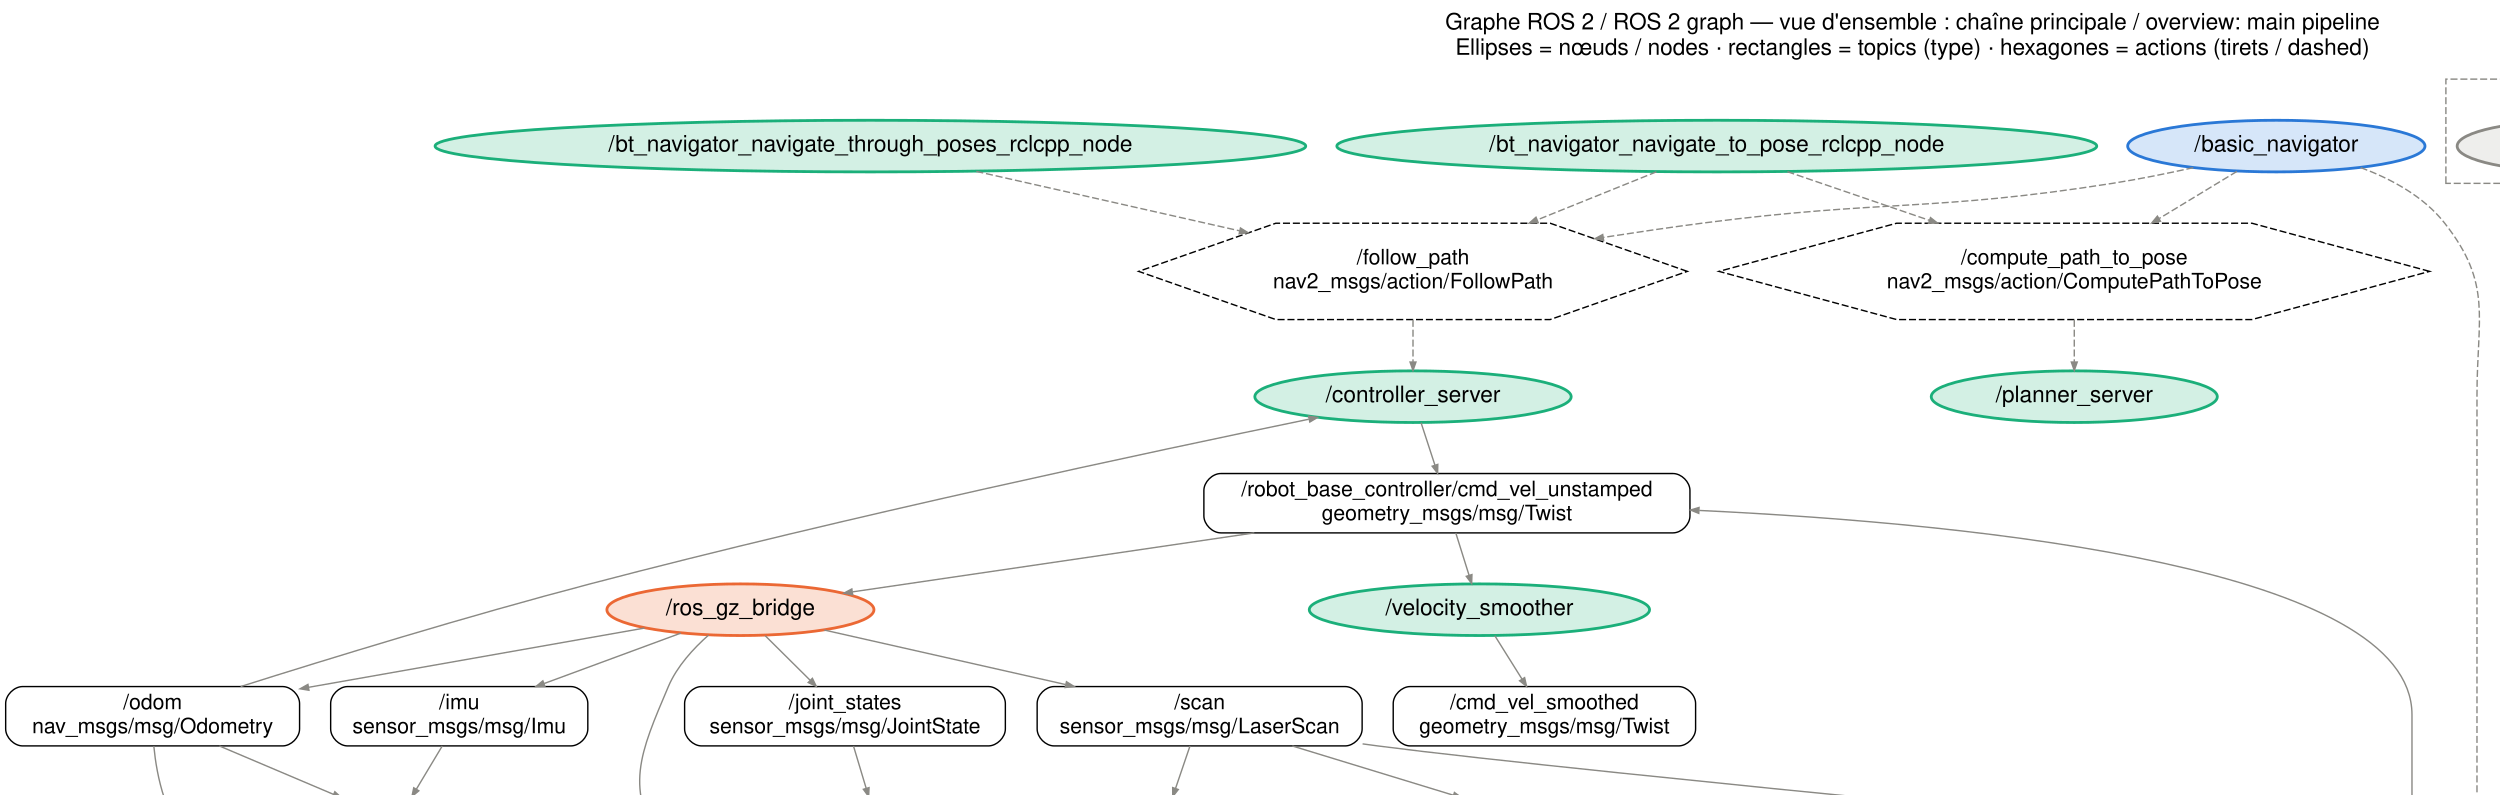
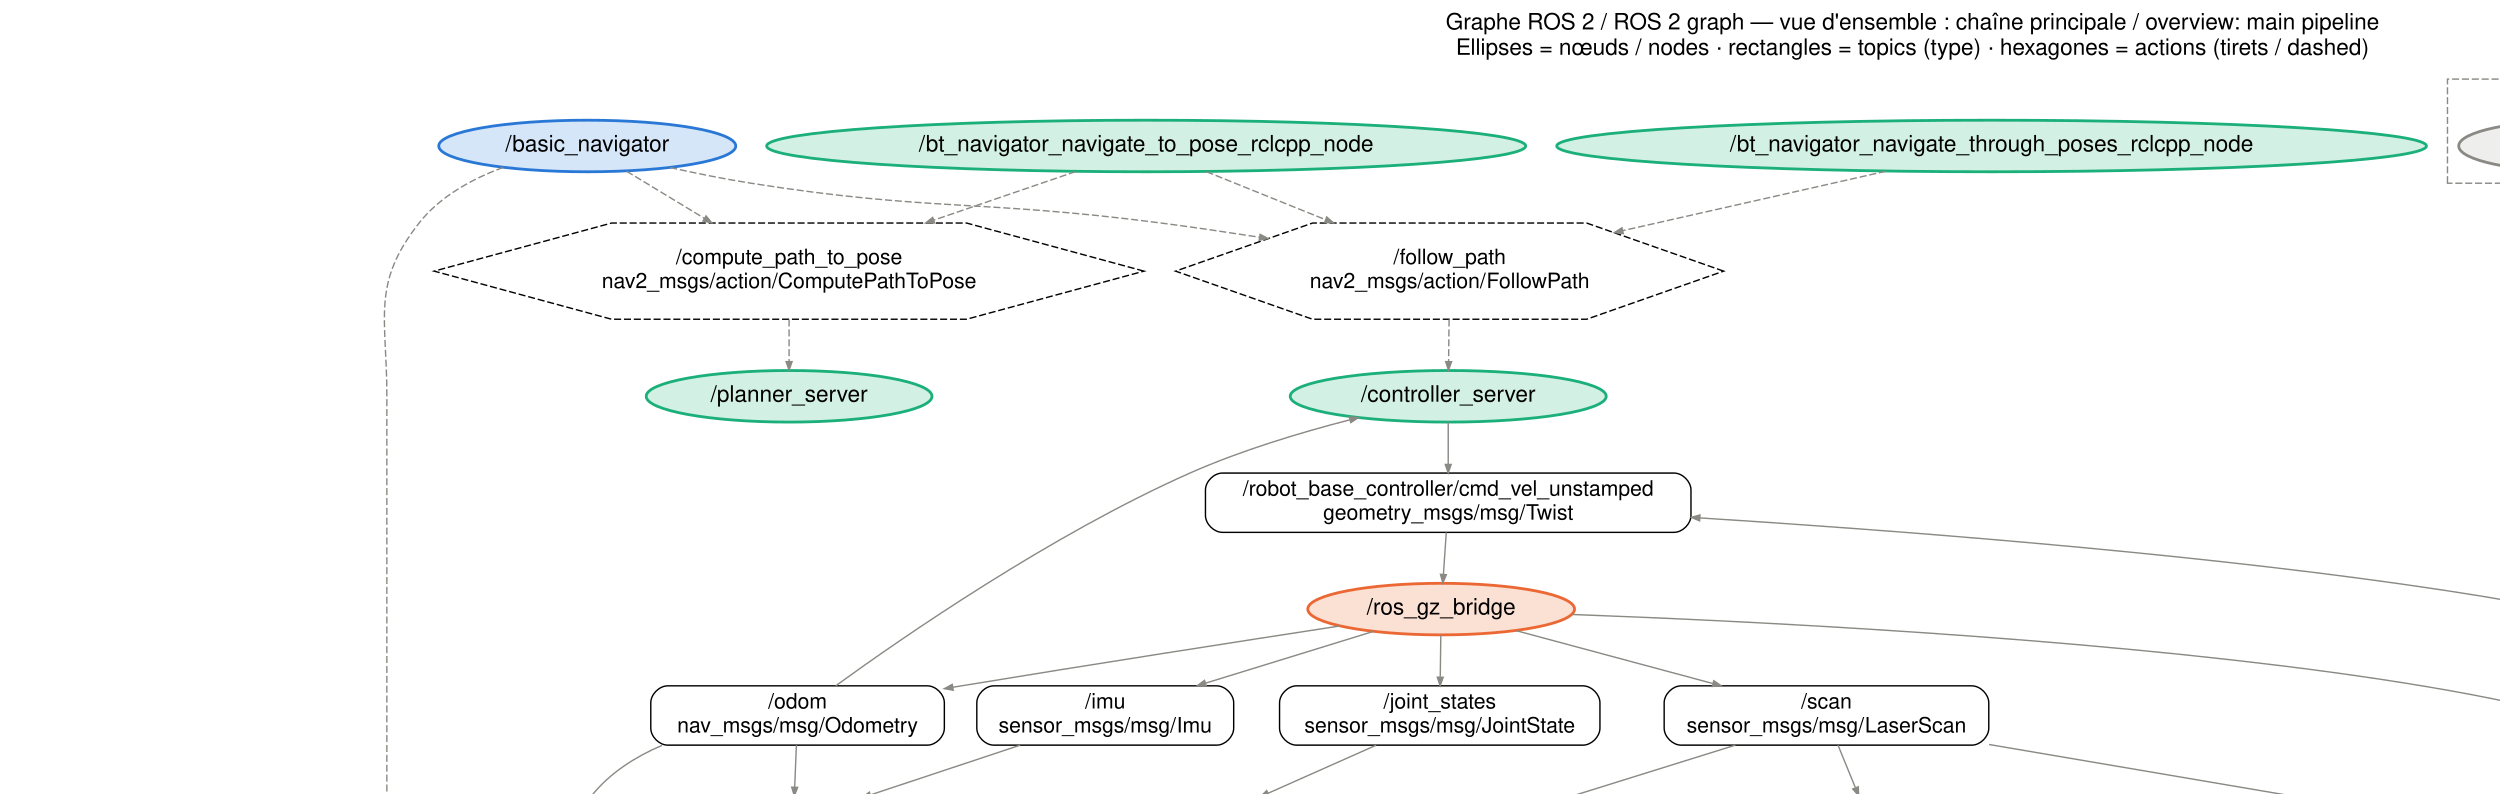
- <svg xmlns="http://www.w3.org/2000/svg" width="4136pt" height="1314pt" viewBox="0.00 0.00 2707.00 860.02">
+ <svg xmlns="http://www.w3.org/2000/svg" width="4140pt" height="1314pt" viewBox="0.00 0.00 2710.09 860.02">
  <g id="graph0" class="graph" transform="scale(1.53 1.53) rotate(0) translate(4 856.02)">
-     <polygon fill="white" stroke="transparent" points="-4,4 -4,-856.02 2703,-856.02 2703,4 -4,4" />
-     <text text-anchor="middle" x="1349.5" y="-835.22" font-family="Helvetica,sans-Serif" font-size="16.00">Graphe ROS 2 / ROS 2 graph — vue d'ensemble : chaîne principale / overview: main pipeline</text>
-     <text text-anchor="middle" x="1349.5" y="-817.22" font-family="Helvetica,sans-Serif" font-size="16.00">Ellipses = nœuds / nodes · rectangles = topics (type) · hexagones = actions (tirets / dashed)</text>
+     <polygon fill="white" stroke="transparent" points="-4,4 -4,-856.02 2706.09,-856.02 2706.09,4 -4,4" />
+     <text text-anchor="middle" x="1351.04" y="-835.22" font-family="Helvetica,sans-Serif" font-size="16.00">Graphe ROS 2 / ROS 2 graph — vue d'ensemble : chaîne principale / overview: main pipeline</text>
+     <text text-anchor="middle" x="1351.04" y="-817.22" font-family="Helvetica,sans-Serif" font-size="16.00">Ellipses = nœuds / nodes · rectangles = topics (type) · hexagones = actions (tirets / dashed)</text>
    <g id="clust1" class="cluster">
-       <polygon fill="none" stroke="#8a8984" stroke-dasharray="5,2" points="1727,-726.25 1727,-800.02 2691,-800.02 2691,-726.25 1727,-726.25" />
-       <text text-anchor="middle" x="2209" y="-786.42" font-family="Helvetica,sans-Serif" font-size="12.00">Légende / Legend</text>
+       <polygon fill="none" stroke="#8a8984" stroke-dasharray="5,2" points="1730.09,-726.25 1730.09,-800.02 2694.09,-800.02 2694.09,-726.25 1730.09,-726.25" />
+       <text text-anchor="middle" x="2212.09" y="-786.42" font-family="Helvetica,sans-Serif" font-size="12.00">Légende / Legend</text>
    </g>
    <g id="node1" class="node">
-       <ellipse fill="#d6e6f9" stroke="#2a78d6" stroke-width="2" cx="1607" cy="-752.63" rx="105.22" ry="18.27" />
-       <text text-anchor="middle" x="1607" y="-748.83" font-family="Helvetica,sans-Serif" font-size="16.00">/basic_navigator</text>
+       <ellipse fill="#d6e6f9" stroke="#2a78d6" stroke-width="2" cx="412.09" cy="-752.63" rx="105.22" ry="18.27" />
+       <text text-anchor="middle" x="412.09" y="-748.83" font-family="Helvetica,sans-Serif" font-size="16.00">/basic_navigator</text>
+     </g>
+     <g id="node21" class="node">
+       <polygon fill="none" stroke="black" stroke-dasharray="5,2" points="806.55,-663.96 680.82,-698.04 429.36,-698.04 303.62,-663.96 429.36,-629.87 680.82,-629.87 806.55,-663.96" />
+       <text text-anchor="middle" x="555.09" y="-668.96" font-family="Helvetica,sans-Serif" font-size="15.00">/compute_path_to_pose</text>
+       <text text-anchor="middle" x="555.09" y="-651.96" font-family="Helvetica,sans-Serif" font-size="15.00">nav2_msgs/action/ComputePathToPose</text>
+     </g>
+     <g id="edge22" class="edge">
+       <path fill="none" stroke="#8a8984" stroke-dasharray="5,2" d="M440,-734.72C455.67,-725.21 475.87,-712.97 494.96,-701.4" />
+       <polygon fill="#8a8984" stroke="#8a8984" points="496.27,-703.07 500.31,-698.16 494.09,-699.47 496.27,-703.07" />
+     </g>
+     <g id="node22" class="node">
+       <polygon fill="none" stroke="black" stroke-dasharray="5,2" points="1217.24,-663.96 1120.16,-698.04 926.01,-698.04 828.93,-663.96 926.01,-629.87 1120.16,-629.87 1217.24,-663.96" />
+       <text text-anchor="middle" x="1023.09" y="-668.96" font-family="Helvetica,sans-Serif" font-size="15.00">/follow_path</text>
+       <text text-anchor="middle" x="1023.09" y="-651.96" font-family="Helvetica,sans-Serif" font-size="15.00">nav2_msgs/action/FollowPath</text>
+     </g>
+     <g id="edge26" class="edge">
+       <path fill="none" stroke="#8a8984" stroke-dasharray="5,2" d="M470.84,-737.36C489.1,-733.3 509.35,-729.2 528.09,-726.25 655.57,-706.2 689.1,-714.77 817.09,-698.25 840.19,-695.27 864.68,-691.68 888.41,-687.99" />
+       <polygon fill="#8a8984" stroke="#8a8984" points="888.82,-690.05 894.43,-687.04 888.17,-685.9 888.82,-690.05" />
    </g>
    <g id="node23" class="node">
-       <polygon fill="none" stroke="black" stroke-dasharray="5,2" points="1715.46,-663.96 1589.73,-698.04 1338.27,-698.04 1212.54,-663.96 1338.27,-629.87 1589.73,-629.87 1715.46,-663.96" />
-       <text text-anchor="middle" x="1464" y="-668.96" font-family="Helvetica,sans-Serif" font-size="15.00">/compute_path_to_pose</text>
-       <text text-anchor="middle" x="1464" y="-651.96" font-family="Helvetica,sans-Serif" font-size="15.00">nav2_msgs/action/ComputePathToPose</text>
+       <polygon fill="none" stroke="black" stroke-dasharray="5,2" points="555.66,-34.29 443.37,-68.38 218.8,-68.38 106.51,-34.29 218.8,-0.21 443.37,-0.21 555.66,-34.29" />
+       <text text-anchor="middle" x="331.09" y="-39.29" font-family="Helvetica,sans-Serif" font-size="15.00">/navigate_to_pose</text>
+       <text text-anchor="middle" x="331.09" y="-22.29" font-family="Helvetica,sans-Serif" font-size="15.00">nav2_msgs/action/NavigateToPose</text>
+     </g>
+     <g id="edge30" class="edge">
+       <path fill="none" stroke="#8a8984" stroke-dasharray="5,2" d="M352.4,-737.43C330.69,-729.37 307.88,-717.01 293.09,-698.25 258.93,-654.93 270.09,-631.44 270.09,-576.28 270.09,-576.28 270.09,-576.28 270.09,-197.36 270.09,-152.88 290.46,-105.69 307.66,-73.77" />
+       <polygon fill="#8a8984" stroke="#8a8984" points="309.56,-74.66 310.61,-68.39 305.88,-72.64 309.56,-74.66" />
+     </g>
+     <g id="node2" class="node">
+       <ellipse fill="#d3f0e4" stroke="#1baf7a" stroke-width="2" cx="1418.09" cy="-122.97" rx="107.46" ry="18.27" />
+       <text text-anchor="middle" x="1418.09" y="-119.17" font-family="Helvetica,sans-Serif" font-size="16.00">/behavior_server</text>
+     </g>
+     <g id="node18" class="node">
+       <path fill="none" stroke="black" d="M1182.09,-520.89C1182.09,-520.89 862.09,-520.89 862.09,-520.89 856.09,-520.89 850.09,-514.89 850.09,-508.89 850.09,-508.89 850.09,-490.89 850.09,-490.89 850.09,-484.89 856.09,-478.89 862.09,-478.89 862.09,-478.89 1182.09,-478.89 1182.09,-478.89 1188.09,-478.89 1194.09,-484.89 1194.09,-490.89 1194.09,-490.89 1194.09,-508.89 1194.09,-508.89 1194.09,-514.89 1188.09,-520.89 1182.09,-520.89" />
+       <text text-anchor="middle" x="1022.09" y="-504.89" font-family="Helvetica,sans-Serif" font-size="15.00">/robot_base_controller/cmd_vel_unstamped</text>
+       <text text-anchor="middle" x="1022.09" y="-487.89" font-family="Helvetica,sans-Serif" font-size="15.00">geometry_msgs/msg/Twist</text>
+     </g>
+     <g id="edge10" class="edge">
+       <path fill="none" stroke="#8a8984" d="M1517.97,-129.77C1680.46,-141.96 1984.09,-177.49 1984.09,-272.74 1984.09,-350.12 1984.09,-350.12 1984.09,-350.12 1984.09,-428.53 1478.61,-471.44 1200.47,-489.11" />
+       <polygon fill="#8a8984" stroke="#8a8984" points="1200.21,-487.02 1194.35,-489.5 1200.47,-491.22 1200.21,-487.02" />
+     </g>
+     <g id="node3" class="node">
+       <ellipse fill="#d3f0e4" stroke="#1baf7a" stroke-width="2" cx="392.09" cy="-122.97" rx="87.86" ry="18.27" />
+       <text text-anchor="middle" x="392.09" y="-119.17" font-family="Helvetica,sans-Serif" font-size="16.00">/bt_navigator</text>
+     </g>
+     <g id="edge29" class="edge">
+       <path fill="none" stroke="#8a8984" stroke-dasharray="5,2" d="M373.31,-104.85C365.78,-95.86 357.28,-84.47 349.79,-73.52" />
+       <polygon fill="#8a8984" stroke="#8a8984" points="351.52,-72.33 346.43,-68.53 348.04,-74.68 351.52,-72.33" />
+     </g>
+     <g id="node4" class="node">
+       <ellipse fill="#d3f0e4" stroke="#1baf7a" stroke-width="2" cx="1407.09" cy="-752.63" rx="308.1" ry="18.27" />
+       <text text-anchor="middle" x="1407.09" y="-748.83" font-family="Helvetica,sans-Serif" font-size="16.00">/bt_navigator_navigate_through_poses_rclcpp_node</text>
+     </g>
+     <g id="edge25" class="edge">
+       <path fill="none" stroke="#8a8984" stroke-dasharray="5,2" d="M1332.14,-734.72C1279.17,-722.76 1206.99,-706.47 1145.7,-692.63" />
+       <polygon fill="#8a8984" stroke="#8a8984" points="1146.12,-690.58 1139.8,-691.3 1145.19,-694.67 1146.12,-690.58" />
+     </g>
+     <g id="node5" class="node">
+       <ellipse fill="#d3f0e4" stroke="#1baf7a" stroke-width="2" cx="808.09" cy="-752.63" rx="268.9" ry="18.27" />
+       <text text-anchor="middle" x="808.09" y="-748.83" font-family="Helvetica,sans-Serif" font-size="16.00">/bt_navigator_navigate_to_pose_rclcpp_node</text>
+     </g>
+     <g id="edge21" class="edge">
+       <path fill="none" stroke="#8a8984" stroke-dasharray="5,2" d="M758.1,-734.51C729.45,-724.69 692.4,-712 657.81,-700.15" />
+       <polygon fill="#8a8984" stroke="#8a8984" points="658.19,-698.06 651.84,-698.1 656.83,-702.03 658.19,-698.06" />
    </g>
    <g id="edge24" class="edge">
-       <path fill="none" stroke="#8a8984" stroke-dasharray="5,2" d="M1579.09,-734.72C1563.41,-725.21 1543.22,-712.97 1524.13,-701.4" />
-       <polygon fill="#8a8984" stroke="#8a8984" points="1525,-699.47 1518.78,-698.16 1522.82,-703.07 1525,-699.47" />
+       <path fill="none" stroke="#8a8984" stroke-dasharray="5,2" d="M850.82,-734.41C874.93,-724.69 905.97,-712.17 935.04,-700.45" />
+       <polygon fill="#8a8984" stroke="#8a8984" points="936.05,-702.31 940.83,-698.12 934.48,-698.41 936.05,-702.31" />
+     </g>
+     <g id="node6" class="node">
+       <ellipse fill="#d3f0e4" stroke="#1baf7a" stroke-width="2" cx="1022.09" cy="-575.28" rx="111.95" ry="18.27" />
+       <text text-anchor="middle" x="1022.09" y="-571.48" font-family="Helvetica,sans-Serif" font-size="16.00">/controller_server</text>
+     </g>
+     <g id="edge9" class="edge">
+       <path fill="none" stroke="#8a8984" d="M1022.09,-556.89C1022.09,-548.06 1022.09,-537.14 1022.09,-527.3" />
+       <polygon fill="#8a8984" stroke="#8a8984" points="1024.19,-527.02 1022.09,-521.02 1019.99,-527.02 1024.19,-527.02" />
+     </g>
+     <g id="node7" class="node">
+       <ellipse fill="#d3f0e4" stroke="#1baf7a" stroke-width="2" cx="1320.09" cy="-273.74" rx="198.89" ry="18.27" />
+       <text text-anchor="middle" x="1320.09" y="-269.94" font-family="Helvetica,sans-Serif" font-size="16.00">/global_costmap/global_costmap</text>
+     </g>
+     <g id="node8" class="node">
+       <ellipse fill="#d6e6f9" stroke="#2a78d6" stroke-width="2" cx="558.09" cy="-273.74" rx="132.46" ry="18.27" />
+       <text text-anchor="middle" x="558.09" y="-269.94" font-family="Helvetica,sans-Serif" font-size="16.00">/imu_odom_corrector</text>
+     </g>
+     <g id="node20" class="node">
+       <path fill="none" stroke="black" d="M943.59,-219.36C943.59,-219.36 758.59,-219.36 758.59,-219.36 752.59,-219.36 746.59,-213.36 746.59,-207.36 746.59,-207.36 746.59,-189.36 746.59,-189.36 746.59,-183.36 752.59,-177.36 758.59,-177.36 758.59,-177.36 943.59,-177.36 943.59,-177.36 949.59,-177.36 955.59,-183.36 955.59,-189.36 955.59,-189.36 955.59,-207.36 955.59,-207.36 955.59,-213.36 949.59,-219.36 943.59,-219.36" />
+       <text text-anchor="middle" x="851.09" y="-203.36" font-family="Helvetica,sans-Serif" font-size="15.00">/tf</text>
+       <text text-anchor="middle" x="851.09" y="-186.36" font-family="Helvetica,sans-Serif" font-size="15.00">tf2_msgs/msg/TFMessage</text>
+     </g>
+     <g id="edge16" class="edge">
+       <path fill="none" stroke="#8a8984" d="M619.51,-257.36C661.75,-246.78 718.44,-232.58 765.15,-220.88" />
+       <polygon fill="#8a8984" stroke="#8a8984" points="765.78,-222.89 771.09,-219.39 764.76,-218.81 765.78,-222.89" />
+     </g>
+     <g id="node9" class="node">
+       <ellipse fill="#d3f0e4" stroke="#1baf7a" stroke-width="2" cx="1722.09" cy="-273.74" rx="181.95" ry="18.27" />
+       <text text-anchor="middle" x="1722.09" y="-269.94" font-family="Helvetica,sans-Serif" font-size="16.00">/local_costmap/local_costmap</text>
+     </g>
+     <g id="node10" class="node">
+       <ellipse fill="#d3f0e4" stroke="#1baf7a" stroke-width="2" cx="555.09" cy="-575.28" rx="101.23" ry="18.27" />
+       <text text-anchor="middle" x="555.09" y="-571.48" font-family="Helvetica,sans-Serif" font-size="16.00">/planner_server</text>
+     </g>
+     <g id="node11" class="node">
+       <ellipse fill="#fbe0d4" stroke="#eb6834" stroke-width="2" cx="851.09" cy="-273.74" rx="138.69" ry="18.27" />
+       <text text-anchor="middle" x="851.09" y="-269.94" font-family="Helvetica,sans-Serif" font-size="16.00">/robot_state_publisher</text>
+     </g>
+     <g id="edge18" class="edge">
+       <path fill="none" stroke="#8a8984" d="M851.09,-255.35C851.09,-246.52 851.09,-235.6 851.09,-225.76" />
+       <polygon fill="#8a8984" stroke="#8a8984" points="853.19,-225.48 851.09,-219.48 848.99,-225.48 853.19,-225.48" />
+     </g>
+     <g id="node12" class="node">
+       <ellipse fill="#fbe0d4" stroke="#eb6834" stroke-width="2" cx="1017.09" cy="-424.51" rx="94.51" ry="18.27" />
+       <text text-anchor="middle" x="1017.09" y="-420.71" font-family="Helvetica,sans-Serif" font-size="16.00">/ros_gz_bridge</text>
+     </g>
+     <g id="node15" class="node">
+       <path fill="none" stroke="black" d="M858.09,-370.12C858.09,-370.12 700.09,-370.12 700.09,-370.12 694.09,-370.12 688.09,-364.12 688.09,-358.12 688.09,-358.12 688.09,-340.12 688.09,-340.12 688.09,-334.12 694.09,-328.12 700.09,-328.12 700.09,-328.12 858.09,-328.12 858.09,-328.12 864.09,-328.12 870.09,-334.12 870.09,-340.12 870.09,-340.12 870.09,-358.12 870.09,-358.12 870.09,-364.12 864.09,-370.12 858.09,-370.12" />
+       <text text-anchor="middle" x="779.09" y="-354.12" font-family="Helvetica,sans-Serif" font-size="15.00">/imu</text>
+       <text text-anchor="middle" x="779.09" y="-337.12" font-family="Helvetica,sans-Serif" font-size="15.00">sensor_msgs/msg/Imu</text>
+     </g>
+     <g id="edge1" class="edge">
+       <path fill="none" stroke="#8a8984" d="M968.92,-408.66C934.89,-398.16 888.69,-383.92 850.39,-372.11" />
+       <polygon fill="#8a8984" stroke="#8a8984" points="850.67,-370 844.32,-370.24 849.43,-374.01 850.67,-370" />
+     </g>
+     <g id="node16" class="node">
+       <path fill="none" stroke="black" d="M1117.59,-370.12C1117.59,-370.12 914.59,-370.12 914.59,-370.12 908.59,-370.12 902.59,-364.12 902.59,-358.12 902.59,-358.12 902.59,-340.12 902.59,-340.12 902.59,-334.12 908.59,-328.12 914.59,-328.12 914.59,-328.12 1117.59,-328.12 1117.59,-328.12 1123.59,-328.12 1129.59,-334.12 1129.59,-340.12 1129.59,-340.12 1129.59,-358.12 1129.59,-358.12 1129.59,-364.12 1123.59,-370.12 1117.59,-370.12" />
+       <text text-anchor="middle" x="1016.09" y="-354.12" font-family="Helvetica,sans-Serif" font-size="15.00">/joint_states</text>
+       <text text-anchor="middle" x="1016.09" y="-337.12" font-family="Helvetica,sans-Serif" font-size="15.00">sensor_msgs/msg/JointState</text>
+     </g>
+     <g id="edge3" class="edge">
+       <path fill="none" stroke="#8a8984" d="M1016.85,-406.12C1016.73,-397.29 1016.58,-386.37 1016.45,-376.53" />
+       <polygon fill="#8a8984" stroke="#8a8984" points="1018.54,-376.22 1016.36,-370.25 1014.34,-376.28 1018.54,-376.22" />
+     </g>
+     <g id="node17" class="node">
+       <path fill="none" stroke="black" d="M653.09,-370.12C653.09,-370.12 469.09,-370.12 469.09,-370.12 463.09,-370.12 457.09,-364.12 457.09,-358.12 457.09,-358.12 457.09,-340.12 457.09,-340.12 457.09,-334.12 463.09,-328.12 469.09,-328.12 469.09,-328.12 653.09,-328.12 653.09,-328.12 659.09,-328.12 665.09,-334.12 665.09,-340.12 665.09,-340.12 665.09,-358.12 665.09,-358.12 665.09,-364.12 659.09,-370.12 653.09,-370.12" />
+       <text text-anchor="middle" x="561.09" y="-354.12" font-family="Helvetica,sans-Serif" font-size="15.00">/odom</text>
+       <text text-anchor="middle" x="561.09" y="-337.12" font-family="Helvetica,sans-Serif" font-size="15.00">nav_msgs/msg/Odometry</text>
+     </g>
+     <g id="edge5" class="edge">
+       <path fill="none" stroke="#8a8984" d="M945.07,-412.52C876.22,-401.94 769.5,-385.35 677.09,-370.12 675.12,-369.8 673.14,-369.47 671.14,-369.14" />
+       <polygon fill="#8a8984" stroke="#8a8984" points="671.37,-367.05 665.1,-368.14 670.68,-371.19 671.37,-367.05" />
+     </g>
+     <g id="node19" class="node">
+       <path fill="none" stroke="black" d="M1393.09,-370.12C1393.09,-370.12 1187.09,-370.12 1187.09,-370.12 1181.09,-370.12 1175.09,-364.12 1175.09,-358.12 1175.09,-358.12 1175.09,-340.12 1175.09,-340.12 1175.09,-334.12 1181.09,-328.12 1187.09,-328.12 1187.09,-328.12 1393.09,-328.12 1393.09,-328.12 1399.09,-328.12 1405.09,-334.12 1405.09,-340.12 1405.09,-340.12 1405.09,-358.12 1405.09,-358.12 1405.09,-364.12 1399.09,-370.12 1393.09,-370.12" />
+       <text text-anchor="middle" x="1290.09" y="-354.12" font-family="Helvetica,sans-Serif" font-size="15.00">/scan</text>
+       <text text-anchor="middle" x="1290.09" y="-337.12" font-family="Helvetica,sans-Serif" font-size="15.00">sensor_msgs/msg/LaserScan</text>
+     </g>
+     <g id="edge12" class="edge">
+       <path fill="none" stroke="#8a8984" d="M1070.37,-409.19C1109.95,-398.55 1164.62,-383.85 1209.52,-371.78" />
+       <polygon fill="#8a8984" stroke="#8a8984" points="1210.26,-373.76 1215.51,-370.17 1209.17,-369.7 1210.26,-373.76" />
+     </g>
+     <g id="edge17" class="edge">
+       <path fill="none" stroke="#8a8984" d="M1110.12,-420.68C1361.65,-411.41 2028.9,-375.31 1915.09,-255.36 1882.66,-221.17 1227.72,-205.93 961.83,-201.13" />
+       <polygon fill="#8a8984" stroke="#8a8984" points="961.66,-199.03 955.62,-201.02 961.59,-203.22 961.66,-199.03" />
+     </g>
+     <g id="node13" class="node">
+       <ellipse fill="#eeeeec" stroke="#8a8984" stroke-width="2" cx="1055.09" cy="-273.74" rx="43.68" ry="18.27" />
+       <text text-anchor="middle" x="1055.09" y="-269.94" font-family="Helvetica,sans-Serif" font-size="16.00">/rviz2</text>
+     </g>
+     <g id="node14" class="node">
+       <ellipse fill="#d3f0e4" stroke="#1baf7a" stroke-width="2" cx="118.09" cy="-122.97" rx="118.17" ry="18.27" />
+       <text text-anchor="middle" x="118.09" y="-119.17" font-family="Helvetica,sans-Serif" font-size="16.00">/waypoint_follower</text>
+     </g>
+     <g id="edge28" class="edge">
+       <path fill="none" stroke="#8a8984" stroke-dasharray="5,2" d="M158.15,-105.67C182.33,-95.83 214.11,-82.89 243.83,-70.8" />
+       <polygon fill="#8a8984" stroke="#8a8984" points="244.97,-72.6 249.74,-68.4 243.39,-68.71 244.97,-72.6" />
+     </g>
+     <g id="edge2" class="edge">
+       <path fill="none" stroke="#8a8984" d="M718.7,-328.07C685.61,-317.09 644.92,-303.57 612.78,-292.9" />
+       <polygon fill="#8a8984" stroke="#8a8984" points="613.23,-290.84 606.88,-290.94 611.91,-294.83 613.23,-290.84" />
+     </g>
+     <g id="edge4" class="edge">
+       <path fill="none" stroke="#8a8984" d="M971,-328.07C947.15,-317.46 918.01,-304.5 894.42,-294.01" />
+       <polygon fill="#8a8984" stroke="#8a8984" points="895.2,-292.06 888.86,-291.54 893.49,-295.9 895.2,-292.06" />
+     </g>
+     <g id="edge8" class="edge">
+       <path fill="none" stroke="#8a8984" d="M465.06,-327.98C445.98,-319.8 427.9,-308.29 415.09,-292.12 381.83,-250.17 384.2,-183.07 388.37,-147.64" />
+       <polygon fill="#8a8984" stroke="#8a8984" points="390.49,-147.63 389.16,-141.41 386.32,-147.1 390.49,-147.63" />
+     </g>
+     <g id="edge7" class="edge">
+       <path fill="none" stroke="#8a8984" d="M588.14,-370.18C636.33,-405.1 741.22,-477.5 839.09,-520.89 875.27,-536.94 917.58,-549.64 952.39,-558.62" />
+       <polygon fill="#8a8984" stroke="#8a8984" points="952.03,-560.7 958.36,-560.14 953.06,-556.63 952.03,-560.7" />
+     </g>
+     <g id="edge6" class="edge">
+       <path fill="none" stroke="#8a8984" d="M560.27,-328.07C559.89,-318.88 559.44,-307.92 559.05,-298.34" />
+       <polygon fill="#8a8984" stroke="#8a8984" points="561.15,-298.18 558.8,-292.27 556.95,-298.35 561.15,-298.18" />
+     </g>
+     <g id="edge11" class="edge">
+       <path fill="none" stroke="#8a8984" d="M1020.72,-478.84C1020.09,-469.65 1019.35,-458.69 1018.69,-449.11" />
+       <polygon fill="#8a8984" stroke="#8a8984" points="1020.78,-448.88 1018.28,-443.04 1016.59,-449.17 1020.78,-448.88" />
+     </g>
+     <g id="edge15" class="edge">
+       <path fill="none" stroke="#8a8984" d="M1298.28,-328.07C1302.08,-318.79 1306.61,-307.72 1310.55,-298.07" />
+       <polygon fill="#8a8984" stroke="#8a8984" points="1312.59,-298.62 1312.92,-292.27 1308.71,-297.03 1312.59,-298.62" />
+     </g>
+     <g id="edge14" class="edge">
+       <path fill="none" stroke="#8a8984" d="M1405.29,-328.56C1474.54,-316.79 1561.61,-302 1626.94,-290.9" />
+       <polygon fill="#8a8984" stroke="#8a8984" points="1627.62,-292.92 1633.19,-289.84 1626.92,-288.78 1627.62,-292.92" />
+     </g>
+     <g id="edge13" class="edge">
+       <path fill="none" stroke="#8a8984" d="M1225.5,-328.11C1191.2,-317.46 1148.34,-304.12 1110.09,-292.12 1105.21,-290.6 1100.09,-288.99 1095.02,-287.39" />
+       <polygon fill="#8a8984" stroke="#8a8984" points="1095.47,-285.32 1089.11,-285.52 1094.2,-289.33 1095.47,-285.32" />
+     </g>
+     <g id="edge19" class="edge">
+       <path fill="none" stroke="#8a8984" d="M955.74,-183.81C1063.04,-169.92 1228.11,-148.56 1329.25,-135.47" />
+       <polygon fill="#8a8984" stroke="#8a8984" points="1329.53,-137.55 1335.22,-134.7 1329,-133.38 1329.53,-137.55" />
+     </g>
+     <g id="edge20" class="edge">
+       <path fill="none" stroke="#8a8984" d="M746.36,-180.61C660.79,-166.93 541.97,-147.93 466.05,-135.8" />
+       <polygon fill="#8a8984" stroke="#8a8984" points="466,-133.66 459.75,-134.79 465.34,-137.81 466,-133.66" />
+     </g>
+     <g id="edge23" class="edge">
+       <path fill="none" stroke="#8a8984" stroke-dasharray="5,2" d="M555.09,-629.69C555.09,-619.76 555.09,-609.09 555.09,-599.91" />
+       <polygon fill="#8a8984" stroke="#8a8984" points="557.19,-599.82 555.09,-593.82 552.99,-599.82 557.19,-599.82" />
+     </g>
+     <g id="edge27" class="edge">
+       <path fill="none" stroke="#8a8984" stroke-dasharray="5,2" d="M1022.7,-629.69C1022.59,-619.76 1022.47,-609.09 1022.36,-599.91" />
+       <polygon fill="#8a8984" stroke="#8a8984" points="1024.46,-599.79 1022.29,-593.82 1020.26,-599.84 1024.46,-599.79" />
+     </g>
+     <g id="edge31" class="edge">
+       <path fill="none" stroke="#8a8984" stroke-dasharray="5,2" d="M362.57,-68.59C370.17,-78.8 377.68,-89.79 383.39,-99.14" />
+       <polygon fill="#8a8984" stroke="#8a8984" points="381.66,-100.34 386.52,-104.43 385.27,-98.2 381.66,-100.34" />
    </g>
    <g id="node24" class="node">
-       <polygon fill="none" stroke="black" stroke-dasharray="5,2" points="1190.15,-663.96 1093.08,-698.04 898.92,-698.04 801.85,-663.96 898.92,-629.87 1093.08,-629.87 1190.15,-663.96" />
-       <text text-anchor="middle" x="996" y="-668.96" font-family="Helvetica,sans-Serif" font-size="15.00">/follow_path</text>
-       <text text-anchor="middle" x="996" y="-651.96" font-family="Helvetica,sans-Serif" font-size="15.00">nav2_msgs/action/FollowPath</text>
-     </g>
-     <g id="edge28" class="edge">
-       <path fill="none" stroke="#8a8984" stroke-dasharray="5,2" d="M1548.24,-737.36C1529.99,-733.3 1509.74,-729.2 1491,-726.25 1363.52,-706.2 1329.98,-714.77 1202,-698.25 1178.9,-695.27 1154.4,-691.68 1130.68,-687.99" />
-       <polygon fill="#8a8984" stroke="#8a8984" points="1130.91,-685.9 1124.66,-687.04 1130.26,-690.05 1130.91,-685.9" />
+       <ellipse fill="#d6e6f9" stroke="#2a78d6" stroke-width="2" cx="2513.09" cy="-752.63" rx="172.57" ry="18.27" />
+       <text text-anchor="middle" x="2513.09" y="-748.83" font-family="Helvetica,sans-Serif" font-size="16.00">Notre solution / Our solution</text>
    </g>
    <g id="node25" class="node">
-       <polygon fill="none" stroke="black" stroke-dasharray="5,2" points="1213.57,-34.29 1101.29,-68.38 876.71,-68.38 764.43,-34.29 876.71,-0.21 1101.29,-0.21 1213.57,-34.29" />
-       <text text-anchor="middle" x="989" y="-39.29" font-family="Helvetica,sans-Serif" font-size="15.00">/navigate_to_pose</text>
-       <text text-anchor="middle" x="989" y="-22.29" font-family="Helvetica,sans-Serif" font-size="15.00">nav2_msgs/action/NavigateToPose</text>
-     </g>
-     <g id="edge32" class="edge">
-       <path fill="none" stroke="#8a8984" stroke-dasharray="5,2" d="M1666.69,-737.43C1688.4,-729.37 1711.21,-717.01 1726,-698.25 1760.16,-654.93 1749,-631.44 1749,-576.28 1749,-576.28 1749,-576.28 1749,-197.36 1749,-85.12 1427.98,-50.32 1203.21,-39.71" />
-       <polygon fill="#8a8984" stroke="#8a8984" points="1203.02,-37.6 1196.92,-39.42 1202.82,-41.79 1203.02,-37.6" />
-     </g>
-     <g id="node2" class="node">
-       <ellipse fill="#d3f0e4" stroke="#1baf7a" stroke-width="2" cx="1414" cy="-122.97" rx="107.46" ry="18.27" />
-       <text text-anchor="middle" x="1414" y="-119.17" font-family="Helvetica,sans-Serif" font-size="16.00">/behavior_server</text>
-     </g>
-     <g id="node20" class="node">
-       <path fill="none" stroke="black" d="M1180,-520.89C1180,-520.89 860,-520.89 860,-520.89 854,-520.89 848,-514.89 848,-508.89 848,-508.89 848,-490.89 848,-490.89 848,-484.89 854,-478.89 860,-478.89 860,-478.89 1180,-478.89 1180,-478.89 1186,-478.89 1192,-484.89 1192,-490.89 1192,-490.89 1192,-508.89 1192,-508.89 1192,-514.89 1186,-520.89 1180,-520.89" />
-       <text text-anchor="middle" x="1020" y="-504.89" font-family="Helvetica,sans-Serif" font-size="15.00">/robot_base_controller/cmd_vel_unstamped</text>
-       <text text-anchor="middle" x="1020" y="-487.89" font-family="Helvetica,sans-Serif" font-size="15.00">geometry_msgs/msg/Twist</text>
-     </g>
-     <g id="edge10" class="edge">
-       <path fill="none" stroke="#8a8984" d="M1505.04,-132.89C1589.76,-146.8 1703,-182.31 1703,-272.74 1703,-350.12 1703,-350.12 1703,-350.12 1703,-453.42 1400.97,-485.12 1198.61,-494.77" />
-       <polygon fill="#8a8984" stroke="#8a8984" points="1198.24,-492.69 1192.35,-495.06 1198.44,-496.88 1198.24,-492.69" />
-     </g>
-     <g id="node3" class="node">
-       <ellipse fill="#d3f0e4" stroke="#1baf7a" stroke-width="2" cx="810" cy="-122.97" rx="87.86" ry="18.27" />
-       <text text-anchor="middle" x="810" y="-119.17" font-family="Helvetica,sans-Serif" font-size="16.00">/bt_navigator</text>
-     </g>
-     <g id="edge31" class="edge">
-       <path fill="none" stroke="#8a8984" stroke-dasharray="5,2" d="M837.45,-105.46C856.18,-95.74 881.91,-83.04 906.87,-71.12" />
-       <polygon fill="#8a8984" stroke="#8a8984" points="908.01,-72.91 912.52,-68.43 906.2,-69.11 908.01,-72.91" />
-     </g>
-     <g id="node4" class="node">
-       <ellipse fill="#d3f0e4" stroke="#1baf7a" stroke-width="2" cx="612" cy="-752.63" rx="308.1" ry="18.27" />
-       <text text-anchor="middle" x="612" y="-748.83" font-family="Helvetica,sans-Serif" font-size="16.00">/bt_navigator_navigate_through_poses_rclcpp_node</text>
-     </g>
-     <g id="edge27" class="edge">
-       <path fill="none" stroke="#8a8984" stroke-dasharray="5,2" d="M686.95,-734.72C739.92,-722.76 812.1,-706.47 873.39,-692.63" />
-       <polygon fill="#8a8984" stroke="#8a8984" points="873.89,-694.67 879.28,-691.3 872.97,-690.58 873.89,-694.67" />
-     </g>
-     <g id="node5" class="node">
-       <ellipse fill="#d3f0e4" stroke="#1baf7a" stroke-width="2" cx="1211" cy="-752.63" rx="268.9" ry="18.27" />
-       <text text-anchor="middle" x="1211" y="-748.83" font-family="Helvetica,sans-Serif" font-size="16.00">/bt_navigator_navigate_to_pose_rclcpp_node</text>
-     </g>
-     <g id="edge23" class="edge">
-       <path fill="none" stroke="#8a8984" stroke-dasharray="5,2" d="M1260.98,-734.51C1289.64,-724.69 1326.69,-712 1361.27,-700.15" />
-       <polygon fill="#8a8984" stroke="#8a8984" points="1362.25,-702.03 1367.25,-698.1 1360.89,-698.06 1362.25,-702.03" />
-     </g>
-     <g id="edge26" class="edge">
-       <path fill="none" stroke="#8a8984" stroke-dasharray="5,2" d="M1168.27,-734.41C1144.16,-724.69 1113.12,-712.17 1084.04,-700.45" />
-       <polygon fill="#8a8984" stroke="#8a8984" points="1084.61,-698.41 1078.26,-698.12 1083.04,-702.31 1084.61,-698.41" />
-     </g>
-     <g id="node6" class="node">
-       <ellipse fill="#d3f0e4" stroke="#1baf7a" stroke-width="2" cx="996" cy="-575.28" rx="111.95" ry="18.27" />
-       <text text-anchor="middle" x="996" y="-571.48" font-family="Helvetica,sans-Serif" font-size="16.00">/controller_server</text>
-     </g>
-     <g id="edge11" class="edge">
-       <path fill="none" stroke="#8a8984" d="M1001.69,-556.89C1004.63,-547.89 1008.28,-536.72 1011.55,-526.74" />
-       <polygon fill="#8a8984" stroke="#8a8984" points="1013.55,-527.37 1013.42,-521.02 1009.56,-526.07 1013.55,-527.37" />
-     </g>
-     <g id="node7" class="node">
-       <ellipse fill="#d3f0e4" stroke="#1baf7a" stroke-width="2" cx="1085" cy="-273.74" rx="198.89" ry="18.27" />
-       <text text-anchor="middle" x="1085" y="-269.94" font-family="Helvetica,sans-Serif" font-size="16.00">/global_costmap/global_costmap</text>
-     </g>
-     <g id="node8" class="node">
-       <ellipse fill="#d6e6f9" stroke="#2a78d6" stroke-width="2" cx="277" cy="-273.74" rx="132.46" ry="18.27" />
-       <text text-anchor="middle" x="277" y="-269.94" font-family="Helvetica,sans-Serif" font-size="16.00">/imu_odom_corrector</text>
-     </g>
-     <g id="node22" class="node">
-       <path fill="none" stroke="black" d="M708.5,-219.36C708.5,-219.36 523.5,-219.36 523.5,-219.36 517.5,-219.36 511.5,-213.36 511.5,-207.36 511.5,-207.36 511.5,-189.36 511.5,-189.36 511.5,-183.36 517.5,-177.36 523.5,-177.36 523.5,-177.36 708.5,-177.36 708.5,-177.36 714.5,-177.36 720.5,-183.36 720.5,-189.36 720.5,-189.36 720.5,-207.36 720.5,-207.36 720.5,-213.36 714.5,-219.36 708.5,-219.36" />
-       <text text-anchor="middle" x="616" y="-203.36" font-family="Helvetica,sans-Serif" font-size="15.00">/tf</text>
-       <text text-anchor="middle" x="616" y="-186.36" font-family="Helvetica,sans-Serif" font-size="15.00">tf2_msgs/msg/TFMessage</text>
-     </g>
-     <g id="edge18" class="edge">
-       <path fill="none" stroke="#8a8984" d="M345.19,-257.98C394.63,-247.28 462.22,-232.64 517.51,-220.67" />
-       <polygon fill="#8a8984" stroke="#8a8984" points="518.09,-222.7 523.51,-219.38 517.2,-218.59 518.09,-222.7" />
-     </g>
-     <g id="node9" class="node">
-       <ellipse fill="#d3f0e4" stroke="#1baf7a" stroke-width="2" cx="1487" cy="-273.74" rx="181.95" ry="18.27" />
-       <text text-anchor="middle" x="1487" y="-269.94" font-family="Helvetica,sans-Serif" font-size="16.00">/local_costmap/local_costmap</text>
-     </g>
-     <g id="node10" class="node">
-       <ellipse fill="#d3f0e4" stroke="#1baf7a" stroke-width="2" cx="1464" cy="-575.28" rx="101.23" ry="18.27" />
-       <text text-anchor="middle" x="1464" y="-571.48" font-family="Helvetica,sans-Serif" font-size="16.00">/planner_server</text>
-     </g>
-     <g id="node11" class="node">
-       <ellipse fill="#fbe0d4" stroke="#eb6834" stroke-width="2" cx="616" cy="-273.74" rx="138.69" ry="18.27" />
-       <text text-anchor="middle" x="616" y="-269.94" font-family="Helvetica,sans-Serif" font-size="16.00">/robot_state_publisher</text>
-     </g>
-     <g id="edge19" class="edge">
-       <path fill="none" stroke="#8a8984" d="M616,-255.35C616,-246.52 616,-235.6 616,-225.76" />
-       <polygon fill="#8a8984" stroke="#8a8984" points="618.1,-225.48 616,-219.48 613.9,-225.48 618.1,-225.48" />
-     </g>
-     <g id="node12" class="node">
-       <ellipse fill="#fbe0d4" stroke="#eb6834" stroke-width="2" cx="520" cy="-424.51" rx="94.51" ry="18.27" />
-       <text text-anchor="middle" x="520" y="-420.71" font-family="Helvetica,sans-Serif" font-size="16.00">/ros_gz_bridge</text>
-     </g>
-     <g id="node17" class="node">
-       <path fill="none" stroke="black" d="M400,-370.12C400,-370.12 242,-370.12 242,-370.12 236,-370.12 230,-364.12 230,-358.12 230,-358.12 230,-340.12 230,-340.12 230,-334.12 236,-328.12 242,-328.12 242,-328.12 400,-328.12 400,-328.12 406,-328.12 412,-334.12 412,-340.12 412,-340.12 412,-358.12 412,-358.12 412,-364.12 406,-370.12 400,-370.12" />
-       <text text-anchor="middle" x="321" y="-354.12" font-family="Helvetica,sans-Serif" font-size="15.00">/imu</text>
-       <text text-anchor="middle" x="321" y="-337.12" font-family="Helvetica,sans-Serif" font-size="15.00">sensor_msgs/msg/Imu</text>
-     </g>
-     <g id="edge2" class="edge">
-       <path fill="none" stroke="#8a8984" d="M477.8,-407.95C449.66,-397.57 412.24,-383.77 381.02,-372.26" />
-       <polygon fill="#8a8984" stroke="#8a8984" points="381.62,-370.24 375.26,-370.14 380.17,-374.18 381.62,-370.24" />
-     </g>
-     <g id="node18" class="node">
-       <path fill="none" stroke="black" d="M695.5,-370.12C695.5,-370.12 492.5,-370.12 492.5,-370.12 486.5,-370.12 480.5,-364.12 480.5,-358.12 480.5,-358.12 480.5,-340.12 480.5,-340.12 480.5,-334.12 486.5,-328.12 492.5,-328.12 492.5,-328.12 695.5,-328.12 695.5,-328.12 701.5,-328.12 707.5,-334.12 707.5,-340.12 707.5,-340.12 707.5,-358.12 707.5,-358.12 707.5,-364.12 701.5,-370.12 695.5,-370.12" />
-       <text text-anchor="middle" x="594" y="-354.12" font-family="Helvetica,sans-Serif" font-size="15.00">/joint_states</text>
-       <text text-anchor="middle" x="594" y="-337.12" font-family="Helvetica,sans-Serif" font-size="15.00">sensor_msgs/msg/JointState</text>
-     </g>
-     <g id="edge4" class="edge">
-       <path fill="none" stroke="#8a8984" d="M537.54,-406.12C547.04,-396.7 558.93,-384.91 569.34,-374.58" />
-       <polygon fill="#8a8984" stroke="#8a8984" points="570.93,-375.96 573.71,-370.25 567.97,-372.98 570.93,-375.96" />
-     </g>
-     <g id="node19" class="node">
-       <path fill="none" stroke="black" d="M196,-370.12C196,-370.12 12,-370.12 12,-370.12 6,-370.12 0,-364.12 0,-358.12 0,-358.12 0,-340.12 0,-340.12 0,-334.12 6,-328.12 12,-328.12 12,-328.12 196,-328.12 196,-328.12 202,-328.12 208,-334.12 208,-340.12 208,-340.12 208,-358.12 208,-358.12 208,-364.12 202,-370.12 196,-370.12" />
-       <text text-anchor="middle" x="104" y="-354.12" font-family="Helvetica,sans-Serif" font-size="15.00">/odom</text>
-       <text text-anchor="middle" x="104" y="-337.12" font-family="Helvetica,sans-Serif" font-size="15.00">nav_msgs/msg/Odometry</text>
-     </g>
-     <g id="edge6" class="edge">
-       <path fill="none" stroke="#8a8984" d="M452.24,-411.56C387.97,-400.22 290.26,-382.98 214.68,-369.65" />
-       <polygon fill="#8a8984" stroke="#8a8984" points="214.64,-367.51 208.36,-368.54 213.91,-371.65 214.64,-367.51" />
-     </g>
-     <g id="node21" class="node">
-       <path fill="none" stroke="black" d="M948,-370.12C948,-370.12 742,-370.12 742,-370.12 736,-370.12 730,-364.12 730,-358.12 730,-358.12 730,-340.12 730,-340.12 730,-334.12 736,-328.12 742,-328.12 742,-328.12 948,-328.12 948,-328.12 954,-328.12 960,-334.12 960,-340.12 960,-340.12 960,-358.12 960,-358.12 960,-364.12 954,-370.12 948,-370.12" />
-       <text text-anchor="middle" x="845" y="-354.12" font-family="Helvetica,sans-Serif" font-size="15.00">/scan</text>
-       <text text-anchor="middle" x="845" y="-337.12" font-family="Helvetica,sans-Serif" font-size="15.00">sensor_msgs/msg/LaserScan</text>
-     </g>
-     <g id="edge14" class="edge">
-       <path fill="none" stroke="#8a8984" d="M579.23,-410.14C626.93,-399.37 694.89,-384.02 750.15,-371.54" />
-       <polygon fill="#8a8984" stroke="#8a8984" points="750.75,-373.56 756.14,-370.19 749.82,-369.46 750.75,-373.56" />
-     </g>
-     <g id="edge20" class="edge">
-       <path fill="none" stroke="#8a8984" d="M497.45,-406.55C486.77,-397.11 475.05,-384.41 469,-370.12 449.11,-323.14 436.91,-297.27 466,-255.36 476.11,-240.79 490.5,-230 506.4,-222.02" />
-       <polygon fill="#8a8984" stroke="#8a8984" points="507.34,-223.9 511.84,-219.42 505.53,-220.11 507.34,-223.9" />
-     </g>
-     <g id="node13" class="node">
-       <ellipse fill="#eeeeec" stroke="#8a8984" stroke-width="2" cx="820" cy="-273.74" rx="43.68" ry="18.27" />
-       <text text-anchor="middle" x="820" y="-269.94" font-family="Helvetica,sans-Serif" font-size="16.00">/rviz2</text>
-     </g>
-     <g id="node14" class="node">
-       <ellipse fill="#d3f0e4" stroke="#1baf7a" stroke-width="2" cx="1043" cy="-424.51" rx="120.42" ry="18.27" />
-       <text text-anchor="middle" x="1043" y="-420.71" font-family="Helvetica,sans-Serif" font-size="16.00">/velocity_smoother</text>
-     </g>
-     <g id="node16" class="node">
-       <path fill="none" stroke="black" d="M1184,-370.12C1184,-370.12 994,-370.12 994,-370.12 988,-370.12 982,-364.12 982,-358.12 982,-358.12 982,-340.12 982,-340.12 982,-334.12 988,-328.12 994,-328.12 994,-328.12 1184,-328.12 1184,-328.12 1190,-328.12 1196,-334.12 1196,-340.12 1196,-340.12 1196,-358.12 1196,-358.12 1196,-364.12 1190,-370.12 1184,-370.12" />
-       <text text-anchor="middle" x="1089" y="-354.12" font-family="Helvetica,sans-Serif" font-size="15.00">/cmd_vel_smoothed</text>
-       <text text-anchor="middle" x="1089" y="-337.12" font-family="Helvetica,sans-Serif" font-size="15.00">geometry_msgs/msg/Twist</text>
-     </g>
-     <g id="edge1" class="edge">
-       <path fill="none" stroke="#8a8984" d="M1053.9,-406.12C1059.65,-396.95 1066.8,-385.54 1073.15,-375.41" />
-       <polygon fill="#8a8984" stroke="#8a8984" points="1074.98,-376.45 1076.39,-370.25 1071.42,-374.22 1074.98,-376.45" />
-     </g>
-     <g id="node15" class="node">
-       <ellipse fill="#d3f0e4" stroke="#1baf7a" stroke-width="2" cx="1901" cy="-122.97" rx="118.17" ry="18.27" />
-       <text text-anchor="middle" x="1901" y="-119.17" font-family="Helvetica,sans-Serif" font-size="16.00">/waypoint_follower</text>
-     </g>
-     <g id="edge30" class="edge">
-       <path fill="none" stroke="#8a8984" stroke-dasharray="5,2" d="M1814.64,-110.34C1798.49,-108.31 1781.74,-106.3 1766,-104.59 1562.62,-82.43 1328.72,-62.3 1171.13,-49.51" />
-       <polygon fill="#8a8984" stroke="#8a8984" points="1171.24,-47.41 1165.09,-49.02 1170.9,-51.6 1171.24,-47.41" />
-     </g>
-     <g id="edge3" class="edge">
-       <path fill="none" stroke="#8a8984" d="M308.98,-328.07C303.31,-318.62 296.52,-307.3 290.66,-297.52" />
-       <polygon fill="#8a8984" stroke="#8a8984" points="292.4,-296.34 287.51,-292.27 288.8,-298.5 292.4,-296.34" />
-     </g>
-     <g id="edge5" class="edge">
-       <path fill="none" stroke="#8a8984" d="M600.01,-328.07C602.79,-318.79 606.11,-307.72 609.01,-298.07" />
-       <polygon fill="#8a8984" stroke="#8a8984" points="611.03,-298.62 610.74,-292.27 607.01,-297.42 611.03,-298.62" />
-     </g>
-     <g id="edge9" class="edge">
-       <path fill="none" stroke="#8a8984" d="M104.85,-328C106.87,-306.79 113.39,-273.95 134,-255.36 219.45,-178.26 558.71,-142.82 721.69,-129.98" />
-       <polygon fill="#8a8984" stroke="#8a8984" points="722.07,-132.06 727.89,-129.49 721.74,-127.87 722.07,-132.06" />
-     </g>
-     <g id="edge8" class="edge">
-       <path fill="none" stroke="#8a8984" d="M166.28,-370.14C228.63,-389.85 327.46,-420.21 414,-442.89 595.44,-490.46 811.39,-536.47 922.25,-559.33" />
-       <polygon fill="#8a8984" stroke="#8a8984" points="922.12,-561.45 928.42,-560.6 922.97,-557.33 922.12,-561.45" />
-     </g>
-     <g id="edge7" class="edge">
-       <path fill="none" stroke="#8a8984" d="M151.27,-328.07C176.48,-317.38 207.32,-304.3 232.15,-293.76" />
-       <polygon fill="#8a8984" stroke="#8a8984" points="232.97,-295.7 237.68,-291.42 231.33,-291.83 232.97,-295.7" />
-     </g>
-     <g id="edge13" class="edge">
-       <path fill="none" stroke="#8a8984" d="M883.7,-478.89C792.58,-465.52 675.84,-448.38 599.54,-437.18" />
-       <polygon fill="#8a8984" stroke="#8a8984" points="599.45,-435.05 593.2,-436.25 598.84,-439.2 599.45,-435.05" />
-     </g>
-     <g id="edge12" class="edge">
-       <path fill="none" stroke="#8a8984" d="M1026.28,-478.84C1029.19,-469.56 1032.66,-458.49 1035.69,-448.84" />
-       <polygon fill="#8a8984" stroke="#8a8984" points="1037.71,-449.39 1037.51,-443.04 1033.71,-448.14 1037.71,-449.39" />
-     </g>
-     <g id="edge16" class="edge">
-       <path fill="none" stroke="#8a8984" d="M910.58,-328.07C946.14,-317.2 989.78,-303.86 1024.51,-293.24" />
-       <polygon fill="#8a8984" stroke="#8a8984" points="1025.32,-295.18 1030.45,-291.42 1024.09,-291.17 1025.32,-295.18" />
-     </g>
-     <g id="edge17" class="edge">
-       <path fill="none" stroke="#8a8984" d="M960.32,-329.56C963.92,-329.07 967.49,-328.59 971,-328.12 1042.59,-318.75 1226.9,-300.18 1354.66,-287.61" />
-       <polygon fill="#8a8984" stroke="#8a8984" points="1354.94,-289.69 1360.7,-287.01 1354.53,-285.51 1354.94,-289.69" />
-     </g>
-     <g id="edge15" class="edge">
-       <path fill="none" stroke="#8a8984" d="M838.17,-328.07C835.01,-318.79 831.23,-307.72 827.95,-298.07" />
-       <polygon fill="#8a8984" stroke="#8a8984" points="829.89,-297.27 825.97,-292.27 825.92,-298.63 829.89,-297.27" />
-     </g>
-     <g id="edge21" class="edge">
-       <path fill="none" stroke="#8a8984" d="M720.73,-187.72C875.78,-173.47 1164.31,-146.93 1315.61,-133.02" />
-       <polygon fill="#8a8984" stroke="#8a8984" points="1316.04,-135.09 1321.83,-132.45 1315.66,-130.91 1316.04,-135.09" />
-     </g>
-     <g id="edge22" class="edge">
-       <path fill="none" stroke="#8a8984" d="M669.01,-177.3C698.55,-166.13 734.99,-152.35 763.42,-141.59" />
-       <polygon fill="#8a8984" stroke="#8a8984" points="764.49,-143.43 769.36,-139.34 763.01,-139.5 764.49,-143.43" />
-     </g>
-     <g id="edge25" class="edge">
-       <path fill="none" stroke="#8a8984" stroke-dasharray="5,2" d="M1464,-629.69C1464,-619.76 1464,-609.09 1464,-599.91" />
-       <polygon fill="#8a8984" stroke="#8a8984" points="1466.1,-599.82 1464,-593.82 1461.9,-599.82 1466.1,-599.82" />
-     </g>
-     <g id="edge29" class="edge">
-       <path fill="none" stroke="#8a8984" stroke-dasharray="5,2" d="M996,-629.69C996,-619.76 996,-609.09 996,-599.91" />
-       <polygon fill="#8a8984" stroke="#8a8984" points="998.1,-599.82 996,-593.82 993.9,-599.82 998.1,-599.82" />
-     </g>
-     <g id="edge33" class="edge">
-       <path fill="none" stroke="#8a8984" stroke-dasharray="5,2" d="M928.53,-68.47C904.3,-80.44 876.91,-93.51 854.52,-103.74" />
-       <polygon fill="#8a8984" stroke="#8a8984" points="853.54,-101.88 848.94,-106.27 855.27,-105.7 853.54,-101.88" />
+       <ellipse fill="#d3f0e4" stroke="#1baf7a" stroke-width="2" cx="2277.09" cy="-752.63" rx="41.94" ry="18.27" />
+       <text text-anchor="middle" x="2277.09" y="-748.83" font-family="Helvetica,sans-Serif" font-size="16.00">Nav2</text>
    </g>
    <g id="node26" class="node">
-       <ellipse fill="#d6e6f9" stroke="#2a78d6" stroke-width="2" cx="2510" cy="-752.63" rx="172.57" ry="18.27" />
-       <text text-anchor="middle" x="2510" y="-748.83" font-family="Helvetica,sans-Serif" font-size="16.00">Notre solution / Our solution</text>
+       <ellipse fill="#fbe0d4" stroke="#eb6834" stroke-width="2" cx="2073.09" cy="-752.63" rx="140.93" ry="18.27" />
+       <text text-anchor="middle" x="2073.09" y="-748.83" font-family="Helvetica,sans-Serif" font-size="16.00">Simulateur / Simulator</text>
    </g>
    <g id="node27" class="node">
-       <ellipse fill="#d3f0e4" stroke="#1baf7a" stroke-width="2" cx="2274" cy="-752.63" rx="41.94" ry="18.27" />
-       <text text-anchor="middle" x="2274" y="-748.83" font-family="Helvetica,sans-Serif" font-size="16.00">Nav2</text>
-     </g>
-     <g id="node28" class="node">
-       <ellipse fill="#fbe0d4" stroke="#eb6834" stroke-width="2" cx="2070" cy="-752.63" rx="140.93" ry="18.27" />
-       <text text-anchor="middle" x="2070" y="-748.83" font-family="Helvetica,sans-Serif" font-size="16.00">Simulateur / Simulator</text>
-     </g>
-     <g id="node29" class="node">
-       <ellipse fill="#eeeeec" stroke="#8a8984" stroke-width="2" cx="1821" cy="-752.63" rx="86.03" ry="18.27" />
-       <text text-anchor="middle" x="1821" y="-748.83" font-family="Helvetica,sans-Serif" font-size="16.00">Autre / Other</text>
+       <ellipse fill="#eeeeec" stroke="#8a8984" stroke-width="2" cx="1824.09" cy="-752.63" rx="86.03" ry="18.27" />
+       <text text-anchor="middle" x="1824.09" y="-748.83" font-family="Helvetica,sans-Serif" font-size="16.00">Autre / Other</text>
    </g>
  </g>
</svg>
